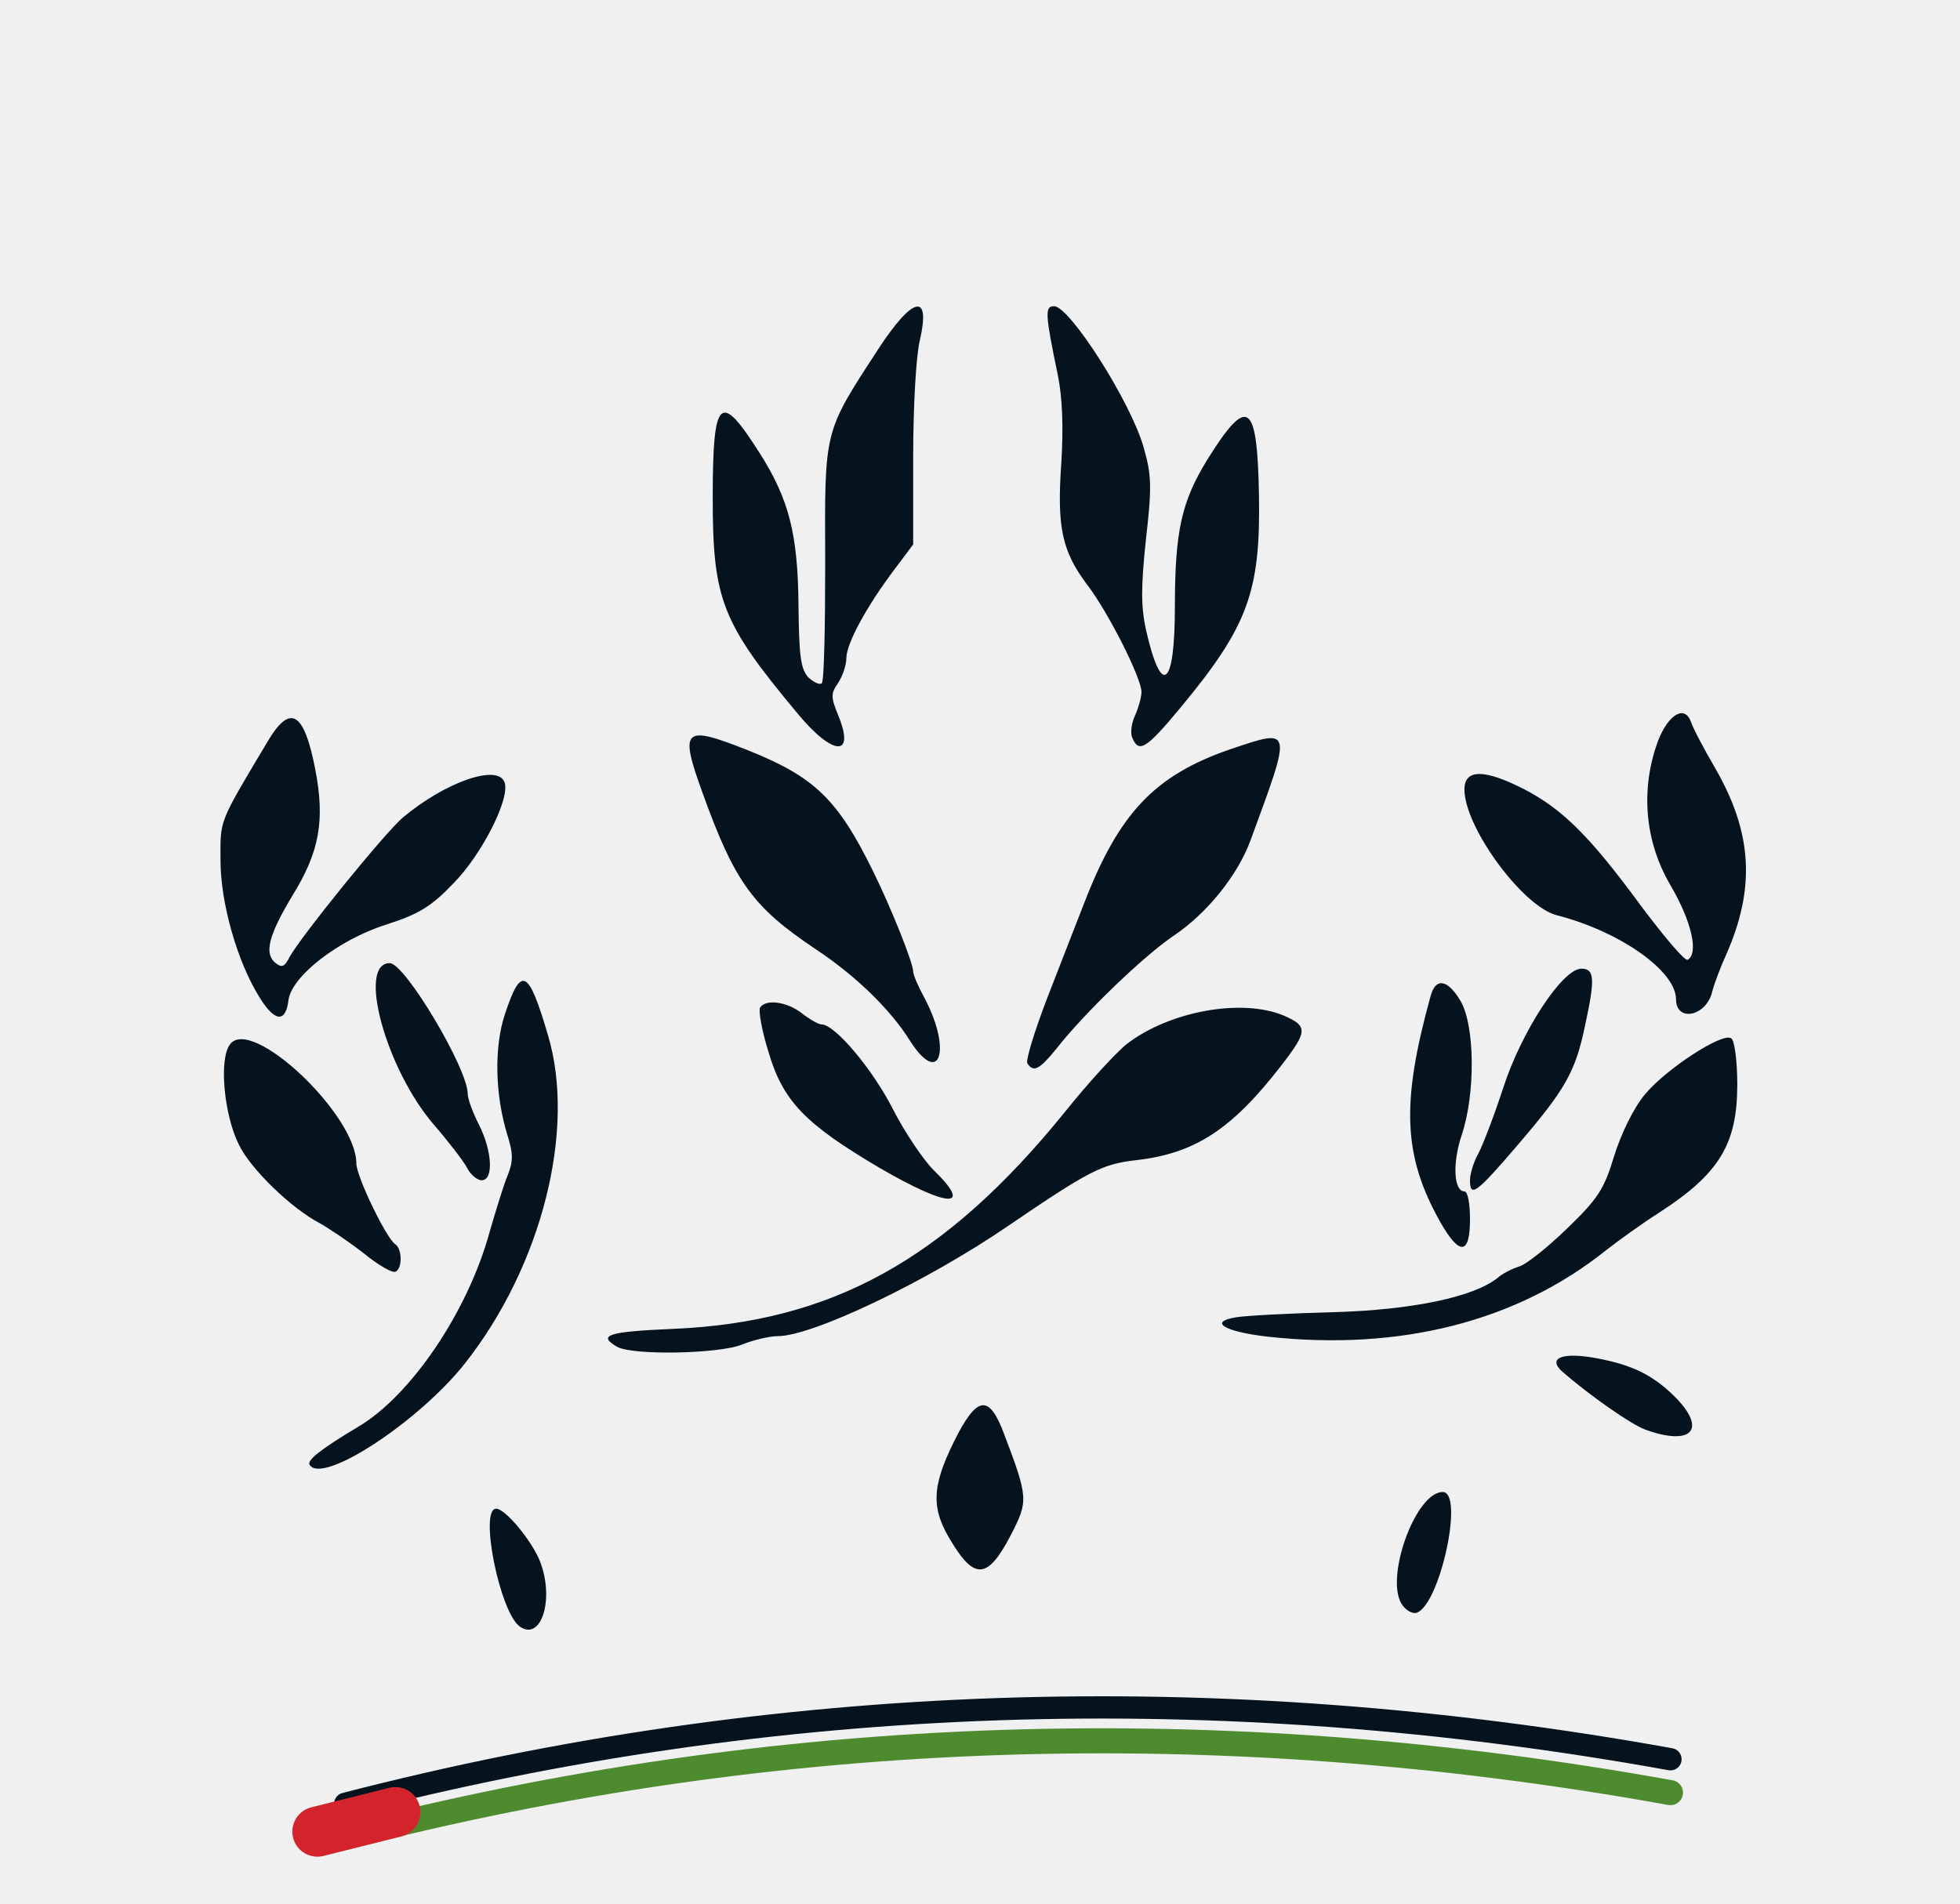
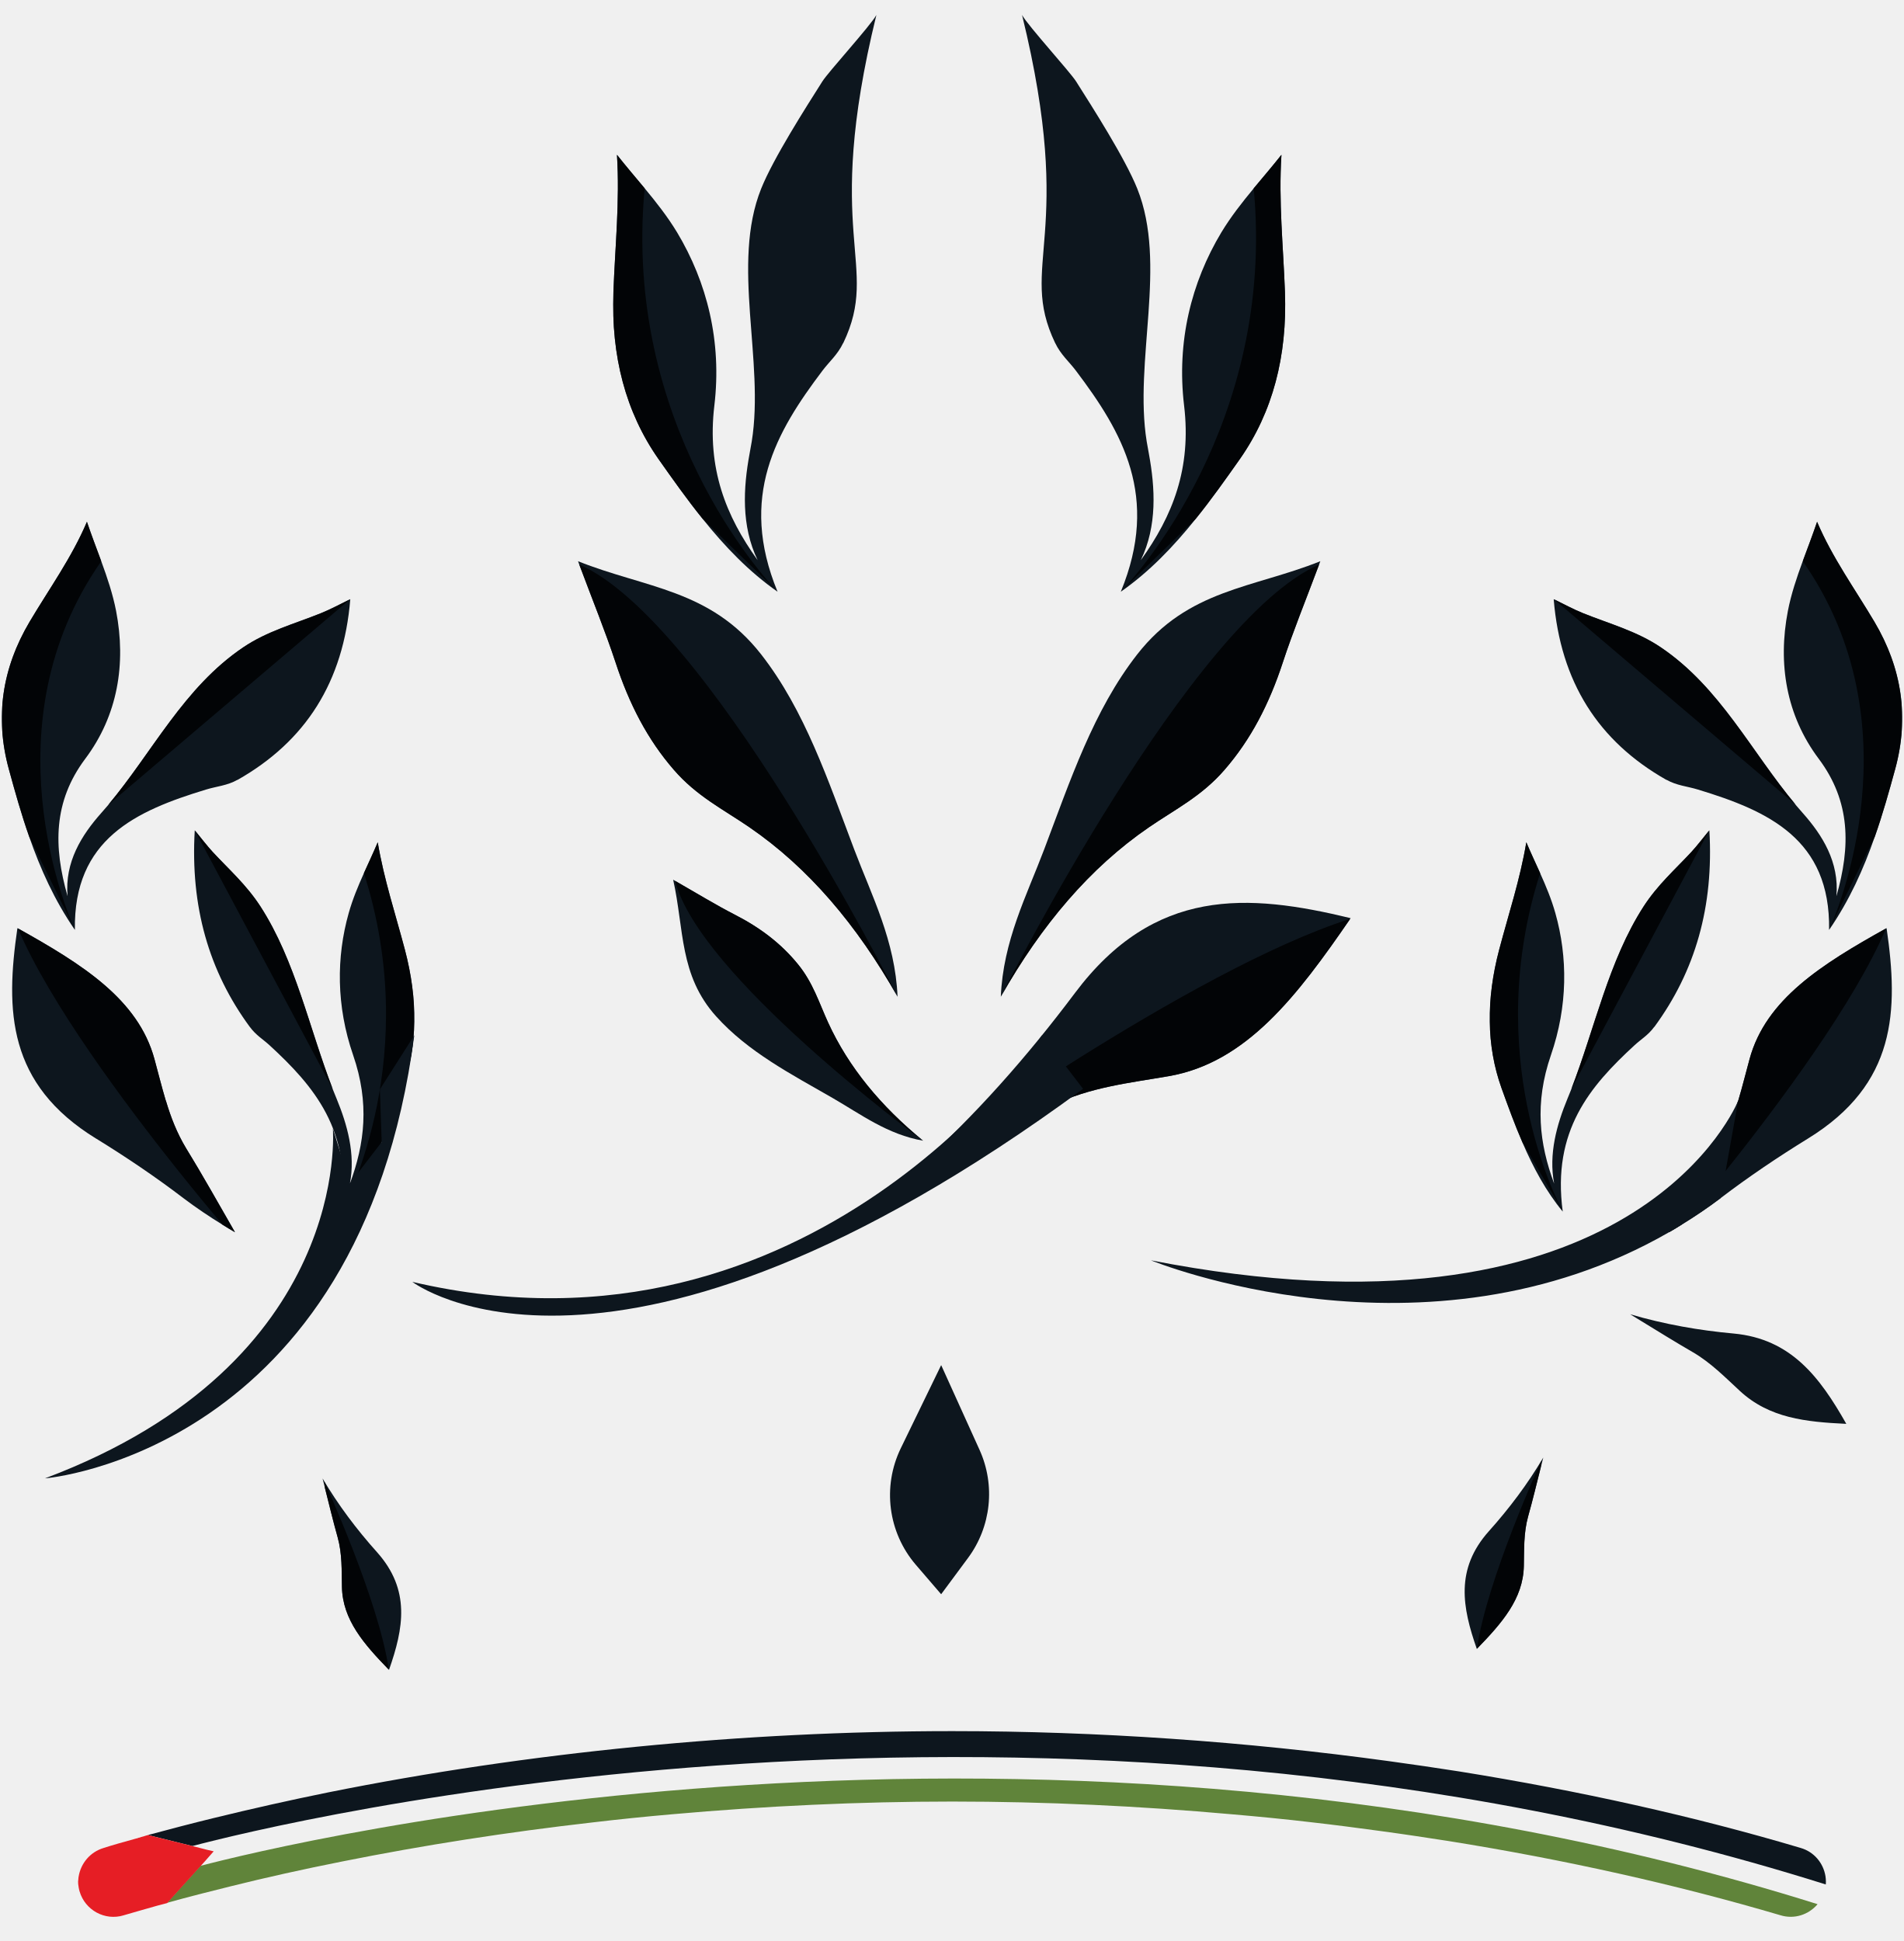
- <svg xmlns="http://www.w3.org/2000/svg" viewBox="0 0 352 342" style="color:#05131E">
-   <g fill="currentColor">
-     <path fill-rule="evenodd" d="M93.4 292.2C89.8 289.8 86.0 271.0 89.1 271.0C90.8 271.0 95.6 276.9 97.0 280.5C99.6 287.3 97.2 294.8 93.4 292.2ZM252.0 288.5C248.4 284.2 254.1 268.0 259.1 268.0C263.0 268.0 258.6 288.3 254.4 289.7C253.8 289.9 252.7 289.4 252.0 288.5ZM171.1 277.3C167.2 271.2 167.2 267.3 171.3 259.0C175.4 250.7 177.6 250.3 180.3 257.5C184.7 269.1 184.7 269.6 181.5 275.8C177.5 283.5 175.1 283.8 171.1 277.3ZM55.6 263.1C55.1 262.3 57.6 260.3 64.3 256.3C73.8 250.7 84.0 235.6 87.9 221.4C89.0 217.6 90.4 213.0 91.1 211.3C92.2 208.6 92.2 207.3 91.1 203.8C88.9 196.6 88.7 188.1 90.7 182.1C93.6 173.4 94.9 174.0 98.4 185.9C103.5 202.9 97.3 227.4 83.5 244.9C75.2 255.4 57.8 266.8 55.6 263.1ZM295.5 256.8C292.8 255.8 285.3 250.5 280.6 246.4C277.8 243.9 280.6 242.8 286.9 244.0C293.2 245.2 296.9 247.0 300.9 251.0C306.6 256.8 303.8 259.8 295.5 256.8ZM110.8 241.9C107.2 239.8 109.3 239.2 120.8 238.7C149.4 237.5 169.7 226.3 191.2 199.8C195.5 194.4 200.6 188.9 202.4 187.5C210.1 181.6 223.0 179.3 230.5 182.4C234.9 184.3 234.9 185.2 230.1 191.4C221.2 202.9 214.6 207.2 204.0 208.4C197.9 209.1 195.6 210.3 181.2 220.1C166.5 230.2 145.9 240.0 139.7 240.0C138.2 240.0 135.3 240.7 133.3 241.5C129.2 243.2 113.5 243.5 110.8 241.9ZM227.7 240.1C219.8 239.2 216.9 237.4 222.1 236.6C224.0 236.3 231.8 235.9 239.5 235.7C253.5 235.3 264.7 233.0 269.0 229.5C269.8 228.8 271.5 227.9 272.8 227.5C274.0 227.2 277.9 224.1 281.4 220.7C287.0 215.3 288.1 213.6 289.9 207.6C291.2 203.5 293.4 199.0 295.4 196.6C299.1 192.1 309.3 185.4 310.9 186.5C311.5 186.8 312.0 190.5 312.0 194.8C312.0 205.5 308.8 210.8 298.0 217.8C295.0 219.7 290.7 222.8 288.4 224.6C272.4 237.4 251.4 242.7 227.7 240.1ZM65.3 225.1C62.6 223.0 59.0 220.6 57.4 219.7C52.4 217.1 45.0 210.0 42.9 205.6C40.2 200.2 39.3 190.2 41.3 187.6C45.1 182.4 64.0 200.2 64.0 209.0C64.0 211.3 69.4 222.5 71.0 223.5C72.2 224.3 72.3 227.7 71.1 228.4C70.6 228.8 68.0 227.3 65.3 225.1ZM258.6 219.4C252.0 207.6 251.6 198.2 256.9 179.0C257.8 175.5 260.0 175.9 262.3 179.8C264.9 184.2 265.0 196.5 262.5 203.9C260.8 209.0 261.1 214.0 263.0 214.0C263.6 214.0 264.0 216.2 264.0 219.0C264.0 225.5 262.1 225.6 258.6 219.4ZM158.0 209.8C144.6 201.9 140.6 197.8 138.0 188.9C136.8 185.1 136.2 181.5 136.5 181.0C137.5 179.4 141.3 179.9 144.0 182.0C145.4 183.1 147.0 184.0 147.5 184.0C150.0 184.0 156.8 192.2 160.4 199.3C162.5 203.4 165.8 208.3 167.6 210.1C174.9 217.2 170.4 217.0 158.0 209.8ZM264.0 212.0C264.0 210.8 264.7 208.6 265.5 207.2C266.3 205.7 268.3 200.5 269.9 195.6C273.2 185.3 280.6 174.0 284.0 174.0C286.4 174.0 286.5 175.8 284.6 184.5C282.9 192.6 281.0 195.8 272.8 205.4C265.1 214.4 264.0 215.2 264.0 212.0ZM83.9 209.8C83.2 208.5 80.5 205.0 77.9 202.0C69.3 192.0 64.1 173.0 70.0 173.0C72.7 173.0 84.0 191.9 84.0 196.5C84.0 197.4 84.9 199.8 86.0 202.0C88.4 206.7 88.7 212.0 86.5 212.0C85.7 212.0 84.5 211.0 83.9 209.8ZM184.5 191.0C184.2 190.4 185.8 185.2 188.1 179.2C190.4 173.3 193.3 165.8 194.6 162.5C200.9 146.1 207.3 139.3 220.9 134.6C232.2 130.8 232.1 130.5 224.6 150.9C222.3 157.2 216.8 164.0 210.9 168.0C205.5 171.6 194.7 182.0 189.7 188.4C186.7 192.1 185.6 192.7 184.5 191.0ZM163.4 186.9C159.9 181.3 153.6 175.2 146.5 170.5C135.3 163.0 132.0 158.6 126.2 142.5C122.0 130.9 122.7 130.2 133.9 134.6C146.3 139.5 150.4 143.5 156.8 156.5C160.1 163.2 164.0 173.0 164.0 174.5C164.0 175.1 164.9 177.2 166.0 179.2C171.0 188.6 168.8 195.4 163.4 186.9ZM46.7 179.3C42.6 172.8 39.6 162.2 39.6 154.5C39.6 147.2 39.1 148.2 48.0 133.3C52.1 126.3 54.6 127.8 56.6 138.1C58.4 147.3 57.4 153.0 52.5 160.9C48.3 167.9 47.4 171.2 49.4 172.9C50.6 173.9 51.1 173.7 52.0 171.9C54.2 168.0 69.1 149.6 72.4 146.8C80.1 140.4 89.4 137.2 90.6 140.5C91.7 143.3 86.6 153.4 81.5 158.6C77.4 162.9 75.2 164.2 69.3 166.1C60.8 168.8 52.3 175.4 51.8 179.7C51.3 183.7 49.4 183.6 46.7 179.3ZM301.0 179.5C301.0 174.4 290.9 167.3 279.6 164.4C273.5 162.9 263.0 148.6 263.0 141.8C263.0 138.1 266.6 138.1 273.8 141.8C280.7 145.4 285.6 150.3 294.7 162.7C298.9 168.3 302.6 172.7 303.1 172.4C305.1 171.2 303.8 165.5 300.0 159.0C295.3 151.0 294.6 141.6 297.8 133.0C299.7 128.2 302.6 126.6 303.7 129.7C304.0 130.7 306.0 134.5 308.1 138.1C314.7 149.6 315.3 159.5 310.0 171.5C309.0 173.7 307.8 176.8 307.4 178.5C306.1 182.7 301.0 183.5 301.0 179.5ZM143.1 128.0C129.6 111.8 128.0 107.7 128.0 89.4C128.0 71.3 129.3 70.1 136.5 81.5C141.7 89.7 143.3 96.0 143.4 108.7C143.5 117.9 143.8 120.2 145.2 121.7C146.2 122.6 147.3 123.1 147.6 122.7C148.0 122.3 148.2 112.5 148.2 100.9C148.1 77.1 147.9 77.8 157.6 62.9C163.9 53.2 167.2 52.4 165.2 61.1C164.5 63.9 164.0 73.3 164.0 82.0L164.0 97.8L160.7 102.2C155.7 108.8 152.0 115.6 152.0 118.2C152.0 119.5 151.3 121.5 150.5 122.7C149.2 124.6 149.2 125.2 150.5 128.4C153.7 136.1 149.6 135.9 143.1 128.0ZM203.3 132.4C203.0 131.6 203.2 129.8 203.9 128.4C204.5 127.0 205.0 125.2 205.0 124.3C205.0 121.8 199.1 110.1 195.3 105.1C190.7 99.0 189.8 94.7 190.6 83.2C191.0 76.9 190.8 71.4 190.0 67.5C187.7 56.4 187.6 55.0 189.3 55.0C192.1 55.0 203.1 72.2 205.4 80.4C206.8 85.3 206.9 87.4 205.8 96.9C204.9 105.4 204.9 108.9 205.8 113.1C208.6 125.4 211.0 123.5 211.0 109.0C211.0 95.4 212.2 90.1 216.8 82.6C224.1 70.9 225.8 72.1 226.1 89.0C226.4 106.3 224.1 112.5 212.1 127.0C205.8 134.6 204.5 135.4 203.3 132.4Z" />
+ <svg xmlns="http://www.w3.org/2000/svg" viewBox="0 -2 255 260" fill="none">
+   <g clip-path="url(#clip0_162_2900)">
+     <path d="M218.326 174.045C218.777 174.315 219.228 174.596 219.668 174.866C222.022 176.308 224.365 177.76 226.749 179.142C229.132 180.534 231.035 182.477 233.028 184.32C236.984 187.975 241.861 188.466 247.239 188.726C247.249 188.726 247.259 188.726 247.279 188.726C243.733 182.457 239.868 177.34 232.196 176.629C227.58 176.208 222.963 175.407 218.326 174.045Z" fill="#0D161E" />
+     <path d="M43.199 196.027C43.309 196.447 43.41 196.878 43.52 197.299C44.081 199.512 44.611 201.735 45.232 203.948C45.843 206.162 45.753 208.375 45.803 210.588C45.893 214.985 48.747 218.229 52.082 221.664C52.082 221.664 52.102 221.674 52.102 221.684C54.055 216.116 55.017 210.979 50.49 205.911C47.756 202.857 45.302 199.602 43.199 196.037" fill="#0D161E" />
+     <g style="mix-blend-mode:multiply" opacity="0.9">
+       <mask id="mask0_162_2900" style="mask-type:luminance" maskUnits="userSpaceOnUse" x="43" y="196" width="10" height="26">
+         <path d="M52.082 196.468H43.459V221.655H52.082V196.468Z" fill="white" />
+       </mask>
+       <g mask="url(#mask0_162_2900)">
+         <path d="M43.459 196.468L43.509 197.299C44.07 199.512 44.601 201.735 45.222 203.939C45.833 206.152 45.743 208.365 45.793 210.578C45.883 214.975 48.737 218.22 52.072 221.655C50.77 212.461 43.449 196.468 43.449 196.468" fill="#0D161E" />
+       </g>
+     </g>
+     <path d="M206.699 193.223C206.589 193.643 206.489 194.074 206.378 194.495C205.818 196.718 205.287 198.931 204.666 201.144C204.055 203.358 204.145 205.571 204.095 207.784C204.005 212.18 201.151 215.425 197.816 218.86C197.816 218.86 197.796 218.87 197.796 218.88C195.843 213.312 194.882 208.175 199.408 203.107C202.142 200.053 204.596 196.798 206.699 193.233" fill="#0D161E" />
+     <g style="mix-blend-mode:multiply" opacity="0.9">
+       <mask id="mask1_162_2900" style="mask-type:luminance" maskUnits="userSpaceOnUse" x="197" y="193" width="10" height="26">
+         <path d="M206.439 193.664H197.816V218.851H206.439V193.664Z" fill="white" />
+       </mask>
+       <g mask="url(#mask1_162_2900)">
+         <path d="M206.431 193.664L206.371 194.495C205.81 196.718 205.28 198.932 204.659 201.135C204.048 203.348 204.138 205.561 204.088 207.775C203.998 212.171 201.143 215.416 197.809 218.851C199.111 209.657 206.431 193.664 206.431 193.664Z" fill="#0D161E" />
+       </g>
+     </g>
+     <path d="M221.551 135.559C220.739 136.67 219.778 137.211 218.907 138.022C212.978 143.48 207.84 149.449 209.303 160.295C207.069 157.591 205.357 154.416 203.895 151.011C202.873 148.668 201.982 146.204 201.091 143.731C199.078 138.082 199.038 131.883 200.79 125.213C202.042 120.466 203.594 115.8 204.425 110.832C205.016 112.234 205.657 113.596 206.278 114.968C207.049 116.681 207.78 118.423 208.311 120.306C209.984 126.215 209.984 132.774 207.72 139.334C205.497 145.784 206.168 151.191 208.151 156.549C207.39 152.573 208.511 148.628 209.934 145.173C210.104 144.762 210.274 144.341 210.434 143.941C213.619 135.739 215.432 126.716 220.138 119.425C222.041 116.491 224.365 114.468 226.538 112.124C227.359 111.233 228.11 110.231 228.941 109.22C229.542 119.425 227.059 128.098 221.561 135.569" fill="#0D161E" />
+     <g style="mix-blend-mode:multiply" opacity="0.9">
+       <mask id="mask2_162_2900" style="mask-type:luminance" maskUnits="userSpaceOnUse" x="199" y="110" width="11" height="51">
+         <path d="M209.242 110.812H199.518V160.175H209.242V110.812Z" fill="white" />
+       </mask>
+       <g mask="url(#mask2_162_2900)">
+         <path d="M209.243 160.174L203.895 150.991C202.873 148.647 201.982 146.174 201.091 143.71C199.078 138.062 199.028 131.863 200.79 125.193C202.042 120.446 203.594 115.779 204.425 110.812C205.016 112.214 205.657 113.576 206.278 114.948C198.507 139.273 208.371 158.532 209.253 160.164" fill="#0D161E" />
+       </g>
+     </g>
+     <g style="mix-blend-mode:multiply" opacity="0.9">
+       <mask id="mask3_162_2900" style="mask-type:luminance" maskUnits="userSpaceOnUse" x="210" y="109" width="19" height="35">
+         <path d="M228.941 109.211H210.434V143.932H228.941V109.211Z" fill="white" />
+       </mask>
+       <g mask="url(#mask3_162_2900)">
+         <path d="M228.931 109.211L210.424 143.932C213.608 135.73 215.421 126.707 220.128 119.416C222.031 116.482 224.354 114.459 226.527 112.115C227.339 111.224 228.1 110.222 228.931 109.211Z" fill="#0D161E" />
+       </g>
+     </g>
+     <path d="M223.212 102.46C224.564 103.231 226.016 103.331 227.408 103.762C236.812 106.616 245.174 110.392 244.974 122.56C244.974 122.56 244.974 122.56 244.984 122.55C247.708 118.594 249.591 114.408 251.093 110.081C252.144 107.097 252.996 104.052 253.827 101.008C255.72 94.058 254.708 87.488 251.043 81.299C248.439 76.903 245.415 72.737 243.362 67.9C242.761 69.672 242.09 71.425 241.439 73.187C240.638 75.371 239.896 77.574 239.456 79.837C238.094 86.897 239.225 93.828 243.592 99.646C247.878 105.374 247.858 111.413 245.955 118.043C246.356 113.466 244.063 109.851 241.439 106.897C241.128 106.546 240.818 106.186 240.517 105.835C234.549 98.735 230.403 90.102 222.421 84.714C219.206 82.541 215.531 81.559 212.026 80.147C210.704 79.617 209.452 78.926 208.09 78.265C209.001 89.341 214.049 97.283 223.192 102.47" fill="#0D161E" />
+     <g style="mix-blend-mode:multiply" opacity="0.9">
+       <mask id="mask4_162_2900" style="mask-type:luminance" maskUnits="userSpaceOnUse" x="241" y="67" width="14" height="56">
+         <path d="M254.769 67.889H241.449V122.399H254.769V67.889Z" fill="white" />
+       </mask>
+       <g mask="url(#mask4_162_2900)">
+         <path d="M245.054 122.399L251.103 110.071C252.155 107.087 253.006 104.042 253.837 100.998C255.73 94.048 254.719 87.478 251.053 81.289C248.449 76.893 245.425 72.727 243.372 67.889C242.771 69.662 242.1 71.415 241.449 73.177C256.762 95.049 246.006 120.256 245.054 122.409" fill="#0D161E" />
+       </g>
+     </g>
+     <g style="mix-blend-mode:multiply" opacity="0.9">
+       <mask id="mask5_162_2900" style="mask-type:luminance" maskUnits="userSpaceOnUse" x="208" y="78" width="33" height="28">
+         <path d="M240.537 78.255H208.109V105.825H240.537V78.255Z" fill="white" />
+       </mask>
+       <g mask="url(#mask5_162_2900)">
+         <path d="M208.109 78.255L240.537 105.825C234.578 98.725 230.422 90.092 222.44 84.704C219.226 82.531 215.55 81.549 212.045 80.137C210.723 79.607 209.471 78.916 208.109 78.255Z" fill="#0D161E" />
+       </g>
+     </g>
+     <path d="M141.323 43.944C142.074 45.517 143.176 46.428 144.097 47.65C150.326 55.892 155.354 64.535 150.116 77.253C150.116 77.253 150.116 77.253 150.126 77.253C153.922 74.599 157.156 71.234 160.141 67.509C162.204 64.955 164.147 62.211 166.079 59.467C170.466 53.188 172.409 45.707 172.098 37.145C171.878 31.056 171.227 24.977 171.628 18.738C170.416 20.27 169.154 21.742 167.912 23.234C166.37 25.097 164.868 27 163.576 29.133C159.56 35.823 157.567 43.754 158.589 52.327C159.59 60.749 157.056 67.108 152.79 73.037C155.013 68.43 154.713 63.353 153.872 58.776C153.771 58.235 153.671 57.685 153.581 57.144C151.839 46.338 156.375 33.399 152.319 23.274C150.687 19.198 146.301 12.348 144.127 8.913C143.306 7.611 137.678 1.452 136.887 0.01C144.187 29.784 136.266 33.399 141.323 43.955" fill="#0D161E" />
+     <path d="M134.041 131.523C134.041 131.523 134.041 131.513 134.061 131.483C139.479 121.919 145.968 114.238 153.89 108.81C157.345 106.436 160.96 104.654 164.015 101.108C167.53 97.052 169.994 92.296 171.816 86.717C173.178 82.591 174.801 78.626 176.673 73.618C176.724 73.478 176.774 73.328 176.834 73.177C167.81 76.793 159.138 76.923 152.318 85.646C146.449 93.157 143.335 102.571 139.85 111.774C137.486 118.023 134.351 124.022 134.041 131.533" fill="#0D161E" />
+     <path d="M122.826 154.426C123.798 153.985 124.769 153.535 125.74 153.104C130.828 150.801 135.925 148.537 140.963 146.064C146.01 143.6 151.298 143.059 156.536 142.148C166.931 140.345 173.751 131.392 180.841 121.067C180.851 121.047 180.871 121.017 180.891 120.987C167.091 117.642 154.623 116.831 143.987 130.992C137.588 139.524 130.648 147.406 122.826 154.416" fill="#0D161E" />
+     <g style="mix-blend-mode:multiply" opacity="0.9">
+       <mask id="mask6_162_2900" style="mask-type:luminance" maskUnits="userSpaceOnUse" x="123" y="121" width="58" height="33">
+         <path d="M180.84 121.067H123.797V153.545H180.84V121.067Z" fill="white" />
+       </mask>
+       <g mask="url(#mask6_162_2900)">
+         <path d="M123.797 153.555L125.74 153.115C130.827 150.811 135.925 148.548 140.962 146.074C146.009 143.611 151.297 143.07 156.535 142.159C166.93 140.356 173.75 131.403 180.84 121.078C159.439 127.888 123.797 153.555 123.797 153.555Z" fill="#0D161E" />
+       </g>
+     </g>
+     <g style="mix-blend-mode:multiply" opacity="0.9">
+       <mask id="mask7_162_2900" style="mask-type:luminance" maskUnits="userSpaceOnUse" x="134" y="73" width="43" height="59">
+         <path d="M176.675 73.608H134.062V131.483H176.675V73.608Z" fill="white" />
+       </mask>
+       <g mask="url(#mask7_162_2900)">
+         <path d="M134.062 131.483C139.48 121.919 145.97 114.237 153.892 108.809C157.347 106.436 160.962 104.653 164.016 101.108C167.542 97.052 169.995 92.295 171.818 86.717C173.17 82.591 174.792 78.625 176.675 73.618C159.57 81.099 134.894 129.84 134.062 131.493" fill="#0D161E" />
+       </g>
+     </g>
+     <g style="mix-blend-mode:multiply" opacity="0.9">
+       <mask id="mask8_162_2900" style="mask-type:luminance" maskUnits="userSpaceOnUse" x="150" y="18" width="23" height="60">
+         <path d="M172.128 18.727H150.236V77.133H172.128V18.727Z" fill="white" />
+       </mask>
+       <g mask="url(#mask8_162_2900)">
+         <path d="M150.236 77.133L160.141 67.499C162.214 64.945 164.147 62.201 166.08 59.457C170.466 53.178 172.409 45.697 172.098 37.134C171.878 31.045 171.227 24.966 171.628 18.727C170.416 20.259 169.154 21.732 167.912 23.224C170.877 54.8 151.899 75.39 150.246 77.133" fill="#0D161E" />
+       </g>
+     </g>
+     <path d="M112.93 43.944C112.179 45.517 111.077 46.428 110.156 47.65C103.927 55.892 98.9 64.535 104.137 77.253C104.137 77.253 104.137 77.253 104.127 77.253C100.332 74.599 97.097 71.234 94.113 67.509C92.05 64.955 90.107 62.211 88.174 59.467C83.787 53.188 81.845 45.707 82.155 37.145C82.375 31.056 83.026 24.977 82.636 18.738C83.847 20.27 85.109 21.742 86.351 23.234C87.894 25.097 89.396 27 90.688 29.133C94.703 35.823 96.696 43.754 95.675 52.327C94.673 60.749 97.207 67.108 101.473 73.037C99.25 68.43 99.55 63.353 100.392 58.776C100.492 58.235 100.592 57.685 100.682 57.144C102.425 46.338 97.888 33.399 101.944 23.274C103.576 19.198 107.963 12.348 110.136 8.913C110.957 7.611 116.586 1.452 117.377 0.01C110.076 29.784 117.998 33.399 112.94 43.955" fill="#0D161E" />
+     <path d="M120.213 131.523C120.213 131.523 120.213 131.513 120.193 131.483C114.775 121.919 108.285 114.238 100.364 108.81C96.909 106.436 93.293 104.654 90.239 101.108C86.724 97.052 84.26 92.296 82.437 86.717C81.075 82.591 79.453 78.626 77.58 73.618C77.53 73.478 77.48 73.328 77.42 73.177C86.443 76.793 95.116 76.923 101.936 85.646C107.804 93.157 110.919 102.571 114.404 111.774C116.768 118.023 119.902 124.022 120.213 131.533" fill="#0D161E" />
+     <g style="mix-blend-mode:multiply" opacity="0.9">
+       <mask id="mask9_162_2900" style="mask-type:luminance" maskUnits="userSpaceOnUse" x="77" y="73" width="44" height="59">
+         <path d="M120.192 73.608H77.58V131.483H120.192V73.608Z" fill="white" />
+       </mask>
+       <g mask="url(#mask9_162_2900)">
+         <path d="M120.192 131.483C114.775 121.919 108.285 114.237 100.363 108.809C96.908 106.436 93.293 104.653 90.239 101.108C86.713 97.052 84.26 92.295 82.437 86.717C81.075 82.591 79.453 78.625 77.58 73.618C94.685 81.099 119.361 129.84 120.192 131.493" fill="#0D161E" />
+       </g>
+     </g>
+     <g style="mix-blend-mode:multiply" opacity="0.9">
+       <mask id="mask10_162_2900" style="mask-type:luminance" maskUnits="userSpaceOnUse" x="82" y="18" width="23" height="60">
+         <path d="M104.017 18.727H82.125V77.133H104.017V18.727Z" fill="white" />
+       </mask>
+       <g mask="url(#mask10_162_2900)">
+         <path d="M104.017 77.133L94.113 67.499C92.04 64.945 90.107 62.201 88.174 59.457C83.787 53.178 81.845 45.697 82.155 37.134C82.375 31.045 83.026 24.966 82.626 18.727C83.838 20.259 85.099 21.732 86.341 23.224C83.377 54.8 102.355 75.39 104.007 77.133" fill="#0D161E" />
+       </g>
+     </g>
+     <path d="M123.647 150.811C123.647 150.811 123.647 150.811 123.627 150.791C117.999 146.184 113.663 140.976 110.909 134.948C109.707 132.314 108.886 129.62 106.893 127.176C104.609 124.362 101.785 122.239 98.38 120.496C95.867 119.205 93.473 117.732 90.429 115.99C90.338 115.95 90.248 115.89 90.158 115.84C91.65 122.499 90.949 128.618 95.917 134.146C100.193 138.903 105.931 141.868 111.519 145.082C115.305 147.266 118.87 149.97 123.647 150.801" fill="#0D161E" />
+     <g style="mix-blend-mode:multiply" opacity="0.9">
+       <mask id="mask11_162_2900" style="mask-type:luminance" maskUnits="userSpaceOnUse" x="90" y="116" width="34" height="35">
+         <path d="M123.626 116H90.428V150.801H123.626V116Z" fill="white" />
+       </mask>
+       <g mask="url(#mask11_162_2900)">
+         <path d="M123.627 150.802C117.998 146.195 113.662 140.987 110.898 134.958C109.696 132.325 108.875 129.631 106.882 127.187C104.599 124.373 101.785 122.25 98.37 120.507C95.856 119.215 93.462 117.743 90.418 116.001C93.663 128.679 122.635 150.081 123.617 150.802" fill="#0D161E" />
+       </g>
+     </g>
+     <path d="M139.56 136.681C139.56 136.681 108.935 182.277 55.227 169.709C55.227 169.709 81.986 190.239 145.058 143.851L139.56 136.681Z" fill="#0D161E" />
+     <path d="M242.13 150.521C238.085 153.015 234.179 155.648 230.443 158.493C228.731 159.784 226.978 160.966 225.226 162.038C224.665 162.398 224.104 162.719 223.533 163.059C225.706 159.294 227.799 155.518 230.093 151.793C231.305 149.78 232.126 147.667 232.767 145.514C232.767 145.473 232.787 145.453 232.807 145.413L232.827 145.353C233.368 143.541 233.818 141.708 234.319 139.875C236.492 131.844 244.003 127.157 252.616 122.35C252.636 122.35 252.656 122.33 252.676 122.33C254.288 133.396 254.008 143.22 242.13 150.521Z" fill="#0D161E" />
+     <g style="mix-blend-mode:multiply" opacity="0.9">
+       <mask id="mask12_162_2900" style="mask-type:luminance" maskUnits="userSpaceOnUse" x="223" y="122" width="30" height="42">
+         <path d="M252.616 122.349H223.533V163.059H252.616V122.349Z" fill="white" />
+       </mask>
+       <g mask="url(#mask12_162_2900)">
+         <path d="M252.616 122.349C248.41 132.254 238.345 145.793 231.104 154.867C228.731 157.841 226.678 160.305 225.226 162.047C224.665 162.408 224.114 162.728 223.533 163.069C225.706 159.303 227.799 155.538 230.093 151.802C231.305 149.789 232.126 147.676 232.767 145.523C232.767 145.483 232.787 145.463 232.807 145.423L232.827 145.363C233.368 143.55 233.818 141.717 234.319 139.885C236.492 131.853 244.003 127.166 252.616 122.359" fill="#0D161E" />
+       </g>
+     </g>
+     <path d="M33.465 135.559C34.276 136.67 35.227 137.211 36.109 138.022C42.037 143.48 47.175 149.449 45.713 160.295C47.946 157.591 49.658 154.416 51.121 151.011C52.142 148.668 53.033 146.204 53.925 143.731C55.938 138.082 55.978 131.883 54.225 125.213C52.973 120.466 51.421 115.8 50.59 110.832C49.999 112.234 49.358 113.596 48.737 114.968C47.966 116.681 47.235 118.423 46.704 120.306C45.032 126.215 45.032 132.774 47.295 139.334C49.518 145.784 48.847 151.191 46.864 156.549C47.626 152.573 46.504 148.628 45.082 145.173C44.911 144.762 44.751 144.341 44.581 143.941C41.396 135.739 39.584 126.716 34.877 119.425C32.974 116.491 30.651 114.468 28.488 112.124C27.666 111.233 26.915 110.231 26.084 109.22C25.483 119.425 27.967 128.098 33.465 135.569" fill="#0D161E" />
+     <g style="mix-blend-mode:multiply" opacity="0.9">
+       <mask id="mask13_162_2900" style="mask-type:luminance" maskUnits="userSpaceOnUse" x="45" y="110" width="11" height="51">
+         <path d="M55.498 110.812H45.773V160.175H55.498V110.812Z" fill="white" />
+       </mask>
+       <g mask="url(#mask13_162_2900)">
+         <path d="M45.774 160.175L51.121 150.991C52.143 148.648 53.034 146.174 53.926 143.71C55.939 138.062 55.989 131.863 54.226 125.193C52.974 120.446 51.422 115.78 50.591 110.812C50 112.214 49.359 113.576 48.738 114.948C56.509 139.274 46.635 158.532 45.764 160.165" fill="#0D161E" />
+       </g>
+     </g>
+     <g style="mix-blend-mode:multiply" opacity="0.9">
+       <mask id="mask14_162_2900" style="mask-type:luminance" maskUnits="userSpaceOnUse" x="26" y="109" width="19" height="35">
+         <path d="M44.591 109.211H26.084V143.932H44.591V109.211Z" fill="white" />
+       </mask>
+       <g mask="url(#mask14_162_2900)">
+         <path d="M26.084 109.211L44.591 143.932C41.406 135.73 39.594 126.706 34.887 119.416C32.984 116.481 30.661 114.458 28.488 112.115C27.676 111.224 26.915 110.222 26.084 109.211Z" fill="#0D161E" />
+       </g>
+     </g>
+     <path d="M31.803 102.46C30.451 103.231 28.999 103.331 27.597 103.762C18.193 106.616 9.831 110.392 10.031 122.56C10.031 122.56 10.031 122.56 10.021 122.55C7.297 118.594 5.414 114.408 3.912 110.081C2.861 107.097 2.009 104.052 1.178 101.008C-0.715 94.058 0.297 87.488 3.962 81.299C6.566 76.903 9.59 72.737 11.643 67.9C12.244 69.672 12.915 71.425 13.566 73.187C14.367 75.371 15.109 77.574 15.549 79.837C16.911 86.897 15.78 93.828 11.413 99.646C7.127 105.374 7.147 111.413 9.05 118.043C8.649 113.466 10.943 109.851 13.566 106.897C13.877 106.546 14.187 106.186 14.488 105.835C20.446 98.735 24.602 90.102 32.584 84.714C35.799 82.541 39.474 81.559 42.979 80.147C44.301 79.617 45.553 78.926 46.915 78.265C46.004 89.341 40.956 97.283 31.813 102.47" fill="#0D161E" />
+     <g style="mix-blend-mode:multiply" opacity="0.9">
+       <mask id="mask15_162_2900" style="mask-type:luminance" maskUnits="userSpaceOnUse" x="0" y="67" width="14" height="56">
+         <path d="M13.566 67.889H0.246V122.399H13.566V67.889Z" fill="white" />
+       </mask>
+       <g mask="url(#mask15_162_2900)">
+         <path d="M9.959 122.399L3.91 110.071C2.859 107.087 2.007 104.042 1.176 100.998C-0.717 94.048 0.295 87.478 3.96 81.289C6.564 76.893 9.589 72.727 11.642 67.889C12.242 69.662 12.913 71.415 13.564 73.177C-1.748 95.049 9.008 120.256 9.969 122.409" fill="#0D161E" />
+       </g>
+     </g>
+     <g style="mix-blend-mode:multiply" opacity="0.9">
+       <mask id="mask16_162_2900" style="mask-type:luminance" maskUnits="userSpaceOnUse" x="14" y="78" width="33" height="28">
+         <path d="M46.906 78.255H14.479V105.825H46.906V78.255Z" fill="white" />
+       </mask>
+       <g mask="url(#mask16_162_2900)">
+         <path d="M46.906 78.255L14.479 105.825C20.437 98.725 24.593 90.092 32.575 84.704C35.79 82.531 39.465 81.549 42.97 80.137C44.292 79.607 45.544 78.916 46.906 78.255Z" fill="#0D161E" />
+       </g>
+     </g>
+     <path d="M12.886 150.521C16.932 153.015 20.837 155.648 24.563 158.493C26.275 159.784 28.028 160.966 29.78 162.038C30.341 162.398 30.902 162.719 31.473 163.059C29.3 159.294 27.207 155.518 24.913 151.793C23.702 149.78 22.88 147.667 22.239 145.514C22.239 145.473 22.219 145.453 22.199 145.413L22.179 145.353C21.639 143.541 21.188 141.708 20.687 139.875C18.514 131.844 11.003 127.157 2.39 122.35C2.37 122.35 2.35 122.33 2.33 122.33C0.718 133.396 0.998 143.22 12.876 150.521" fill="#0D161E" />
+     <g style="mix-blend-mode:multiply" opacity="0.9">
+       <mask id="mask17_162_2900" style="mask-type:luminance" maskUnits="userSpaceOnUse" x="2" y="122" width="30" height="42">
+         <path d="M31.481 122.349H2.398V163.059H31.481V122.349Z" fill="white" />
+       </mask>
+       <g mask="url(#mask17_162_2900)">
+         <path d="M2.398 122.349C6.605 132.254 16.669 145.793 23.91 154.867C26.283 157.841 28.336 160.305 29.789 162.047C30.349 162.408 30.91 162.728 31.481 163.069C29.308 159.303 27.215 155.538 24.921 151.802C23.71 149.789 22.889 147.676 22.247 145.523C22.247 145.483 22.227 145.463 22.207 145.423L22.187 145.363C21.647 143.55 21.196 141.717 20.695 139.885C18.522 131.853 11.011 127.166 2.398 122.359" fill="#0D161E" />
+       </g>
+     </g>
+     <path d="M232.806 145.413L231.113 154.867L230.452 158.492C228.74 159.784 226.987 160.966 225.235 162.037C224.674 162.398 224.123 162.718 223.542 163.059C190.824 181.896 154.15 166.824 154.15 166.824C216.922 179.102 231.694 147.987 232.776 145.513C232.776 145.473 232.796 145.453 232.816 145.413" fill="#0D161E" />
+     <path d="M6.055 196.027C6.055 196.027 48.176 192.602 55.487 136.681L50.88 143.921L51.121 150.981L46.855 156.53L44.581 149.139C44.581 149.139 47.265 180.515 6.055 196.017" fill="#0D161E" />
+     <path d="M126.041 180.885L120.643 192.001C118.149 197.149 118.94 203.278 122.666 207.614L126.051 211.55L129.656 206.683C132.75 202.497 133.341 196.969 131.198 192.222L126.061 180.875L126.041 180.885Z" fill="#0D161E" />
+     <path fill-rule="evenodd" clip-rule="evenodd" d="M243.423 253.081C242.241 254.473 240.328 255.124 238.466 254.553C224.545 250.447 209.533 247.092 193.991 244.608C191.026 244.148 187.992 243.687 184.867 243.266C181.793 242.846 178.728 242.445 175.634 242.095C172.078 241.674 168.543 241.333 164.948 241.023C152.52 239.911 139.971 239.321 127.583 239.321H127.523C115.115 239.321 102.537 239.911 90.028 241.023C86.473 241.333 82.918 241.694 79.373 242.115C67.956 243.416 56.709 245.169 45.813 247.352C40.616 248.384 35.619 249.495 30.882 250.677C27.997 251.388 25.163 252.109 22.369 252.89L26.826 247.953L26.846 247.933C38.012 245.009 138.94 220.263 243.413 253.061" fill="#60843A" />
+     <path fill-rule="evenodd" clip-rule="evenodd" d="M244.534 249.696C244.554 249.926 244.554 250.177 244.534 250.427C138.699 217.118 37.06 242.305 25.763 245.28L19.814 243.807C22.719 243.026 25.643 242.255 28.607 241.534C33.765 240.272 38.892 239.121 43.98 238.089C70.659 232.731 99.551 229.887 127.522 229.887H127.582C146.951 229.887 166.82 231.269 186.128 233.923C189.203 234.344 192.347 234.804 195.482 235.295C211.445 237.859 226.878 241.284 241.149 245.53C242.971 246.051 244.213 247.573 244.494 249.336C244.514 249.446 244.514 249.586 244.534 249.696Z" fill="#0D161E" />
+     <path fill-rule="evenodd" clip-rule="evenodd" d="M28.619 245.99L28.008 246.681L27.437 247.332L26.866 247.963L26.846 247.983L22.39 252.92C21.949 253.031 21.508 253.151 21.088 253.261C19.576 253.681 18.083 254.122 16.611 254.543L16.551 254.563C14.047 255.324 11.403 253.872 10.662 251.368C10.562 251.048 10.512 250.697 10.472 250.377C10.452 250.146 10.452 249.936 10.492 249.726C10.492 249.616 10.512 249.475 10.532 249.365C10.823 247.603 12.065 246.08 13.877 245.54L13.937 245.52C14.889 245.209 16.671 244.698 18.143 244.298C18.274 244.258 18.414 244.218 18.524 244.198V244.178C18.604 244.178 18.654 244.137 18.734 244.137C18.774 244.117 18.834 244.097 18.884 244.077C19.115 244.017 19.325 243.967 19.535 243.887C19.646 243.867 19.746 243.827 19.826 243.807L25.775 245.279L27.727 245.78L28.629 245.99H28.619Z" fill="#E61E25" />
  </g>
-   <g fill="none" stroke-linecap="round">
-     <path d="M62 330 Q178 300 300 322" stroke="#4E8B2F" stroke-width="4.5" />
-     <path d="M62 324 Q178 294 300 316" stroke="#05131E" stroke-width="4" />
-     <path d="M57 329 L71 325.5" stroke="#D3242C" stroke-width="9" />
-   </g>
+   <defs>
+     <clipPath id="clip0_162_2900">
+       <rect width="254.523" height="314" fill="white" transform="translate(0.248047)" />
+     </clipPath>
+   </defs>
</svg>
